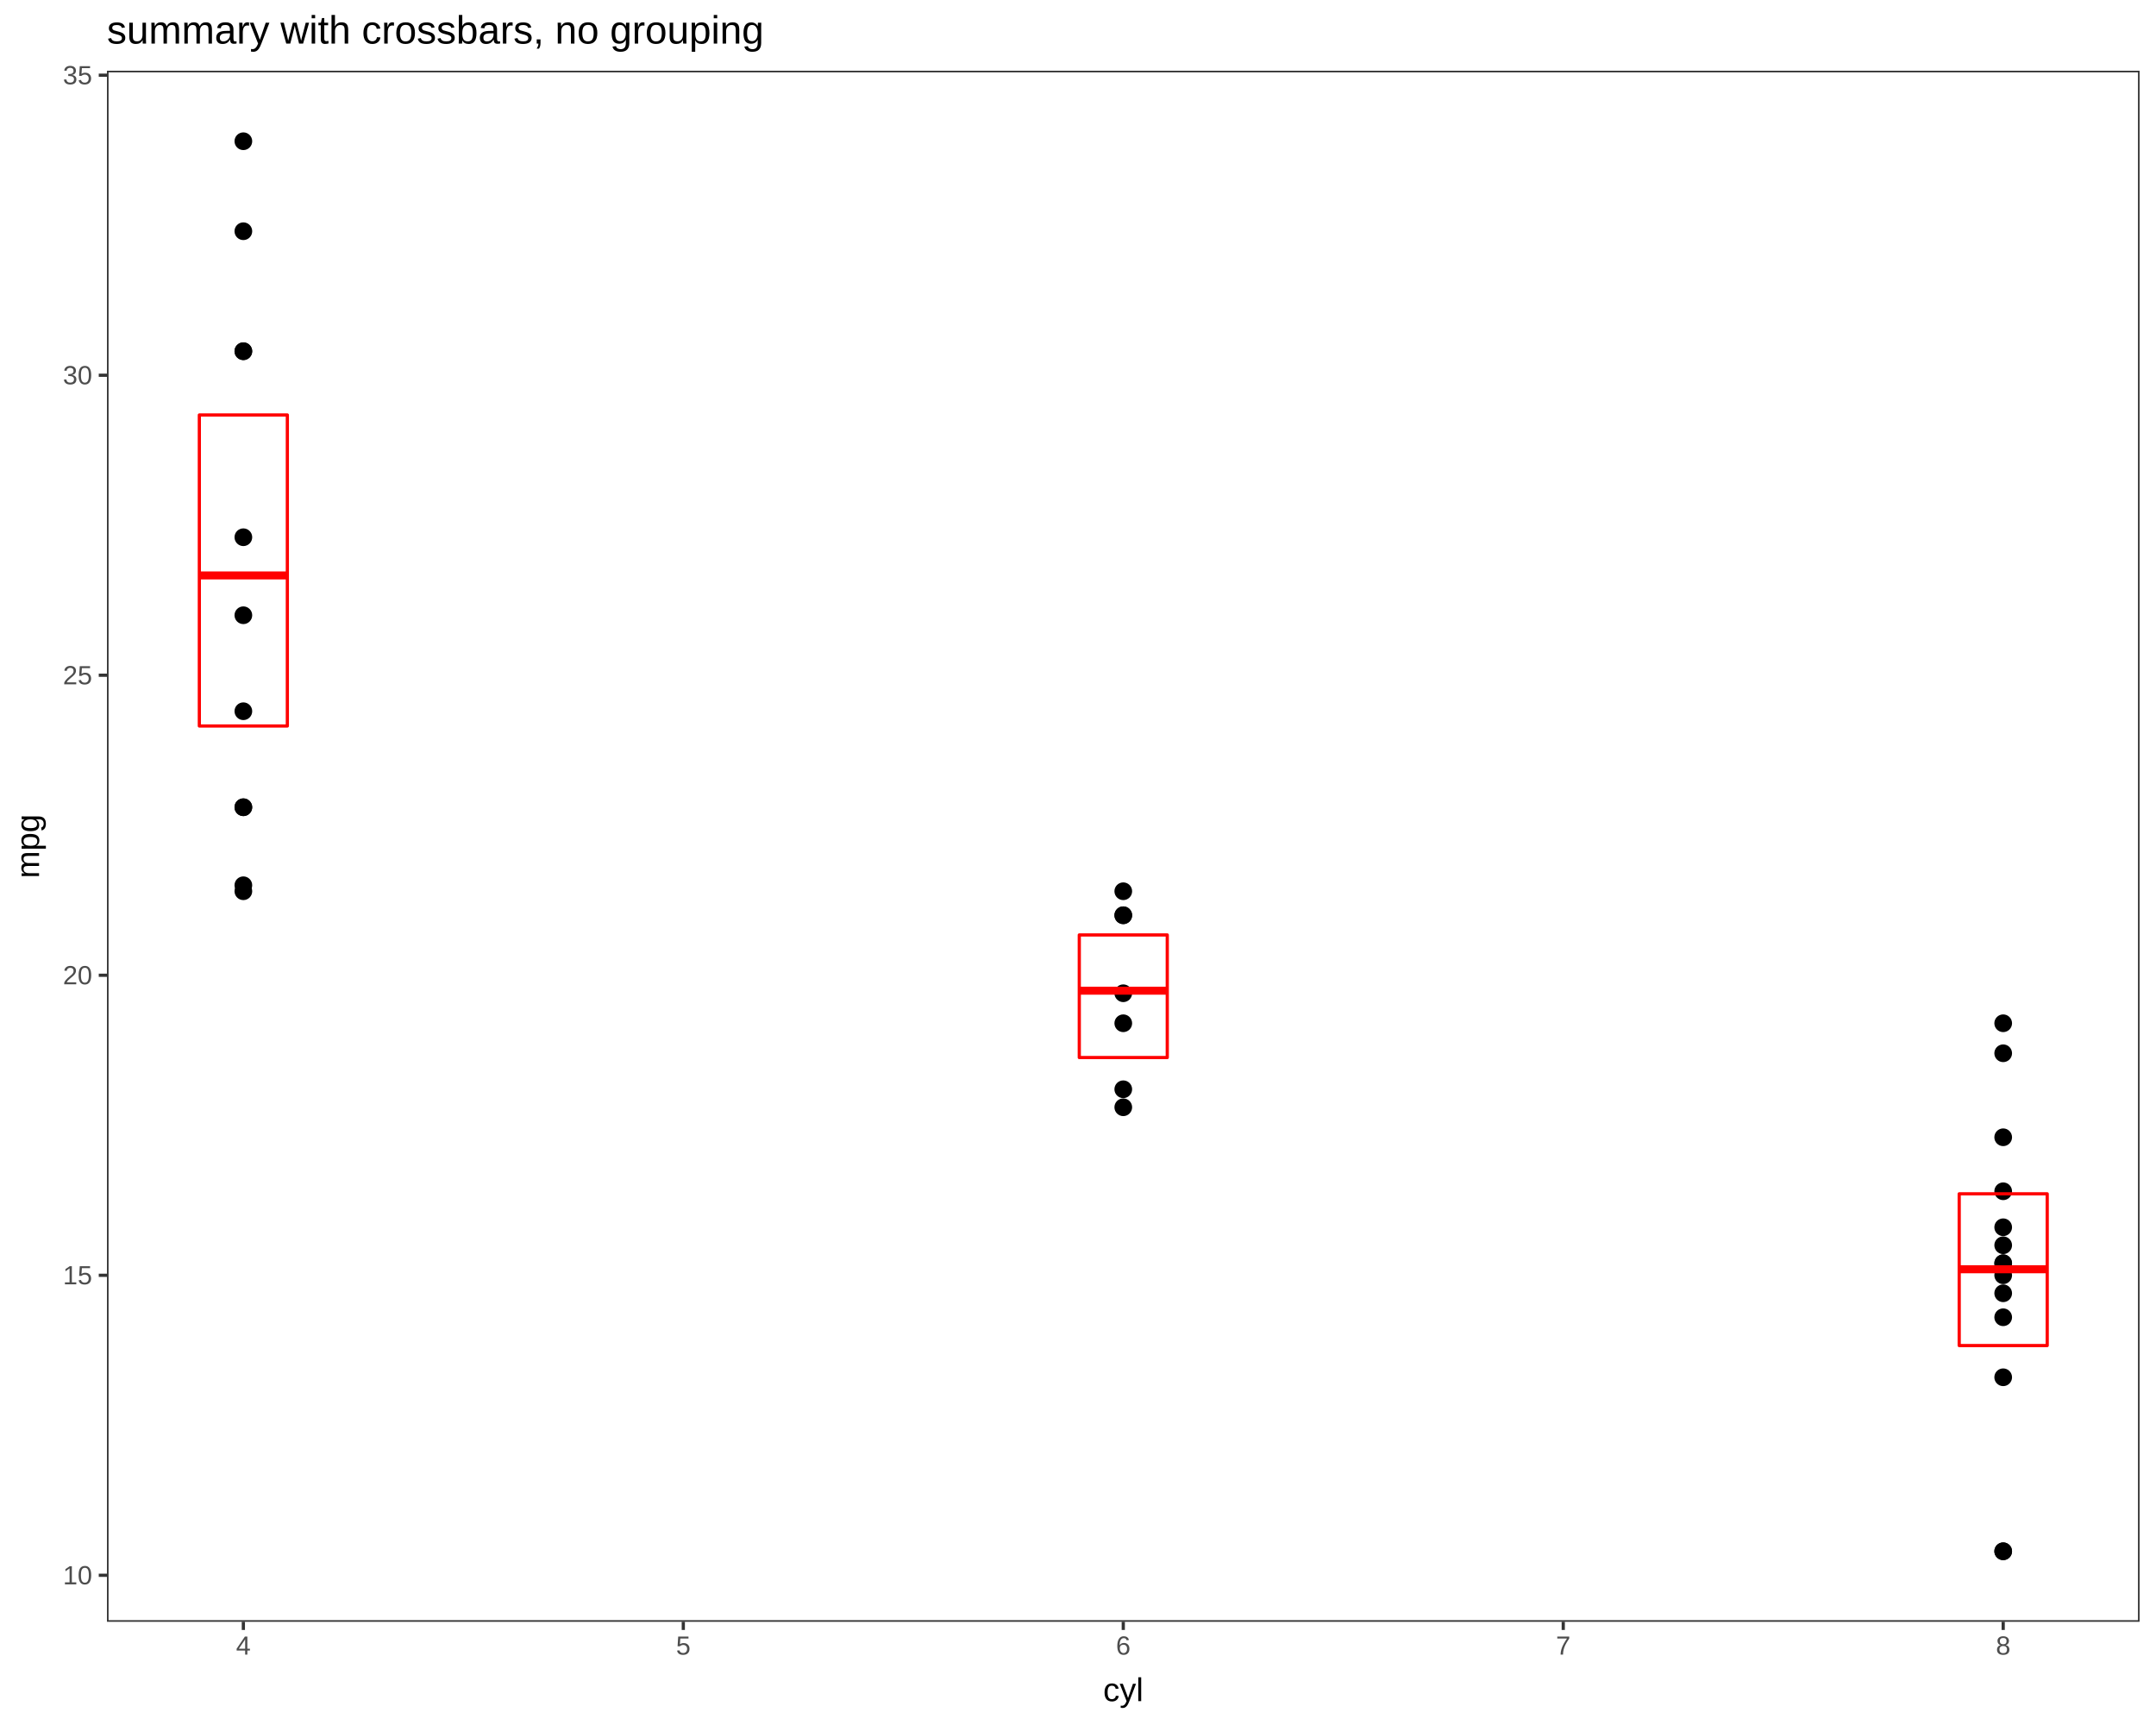
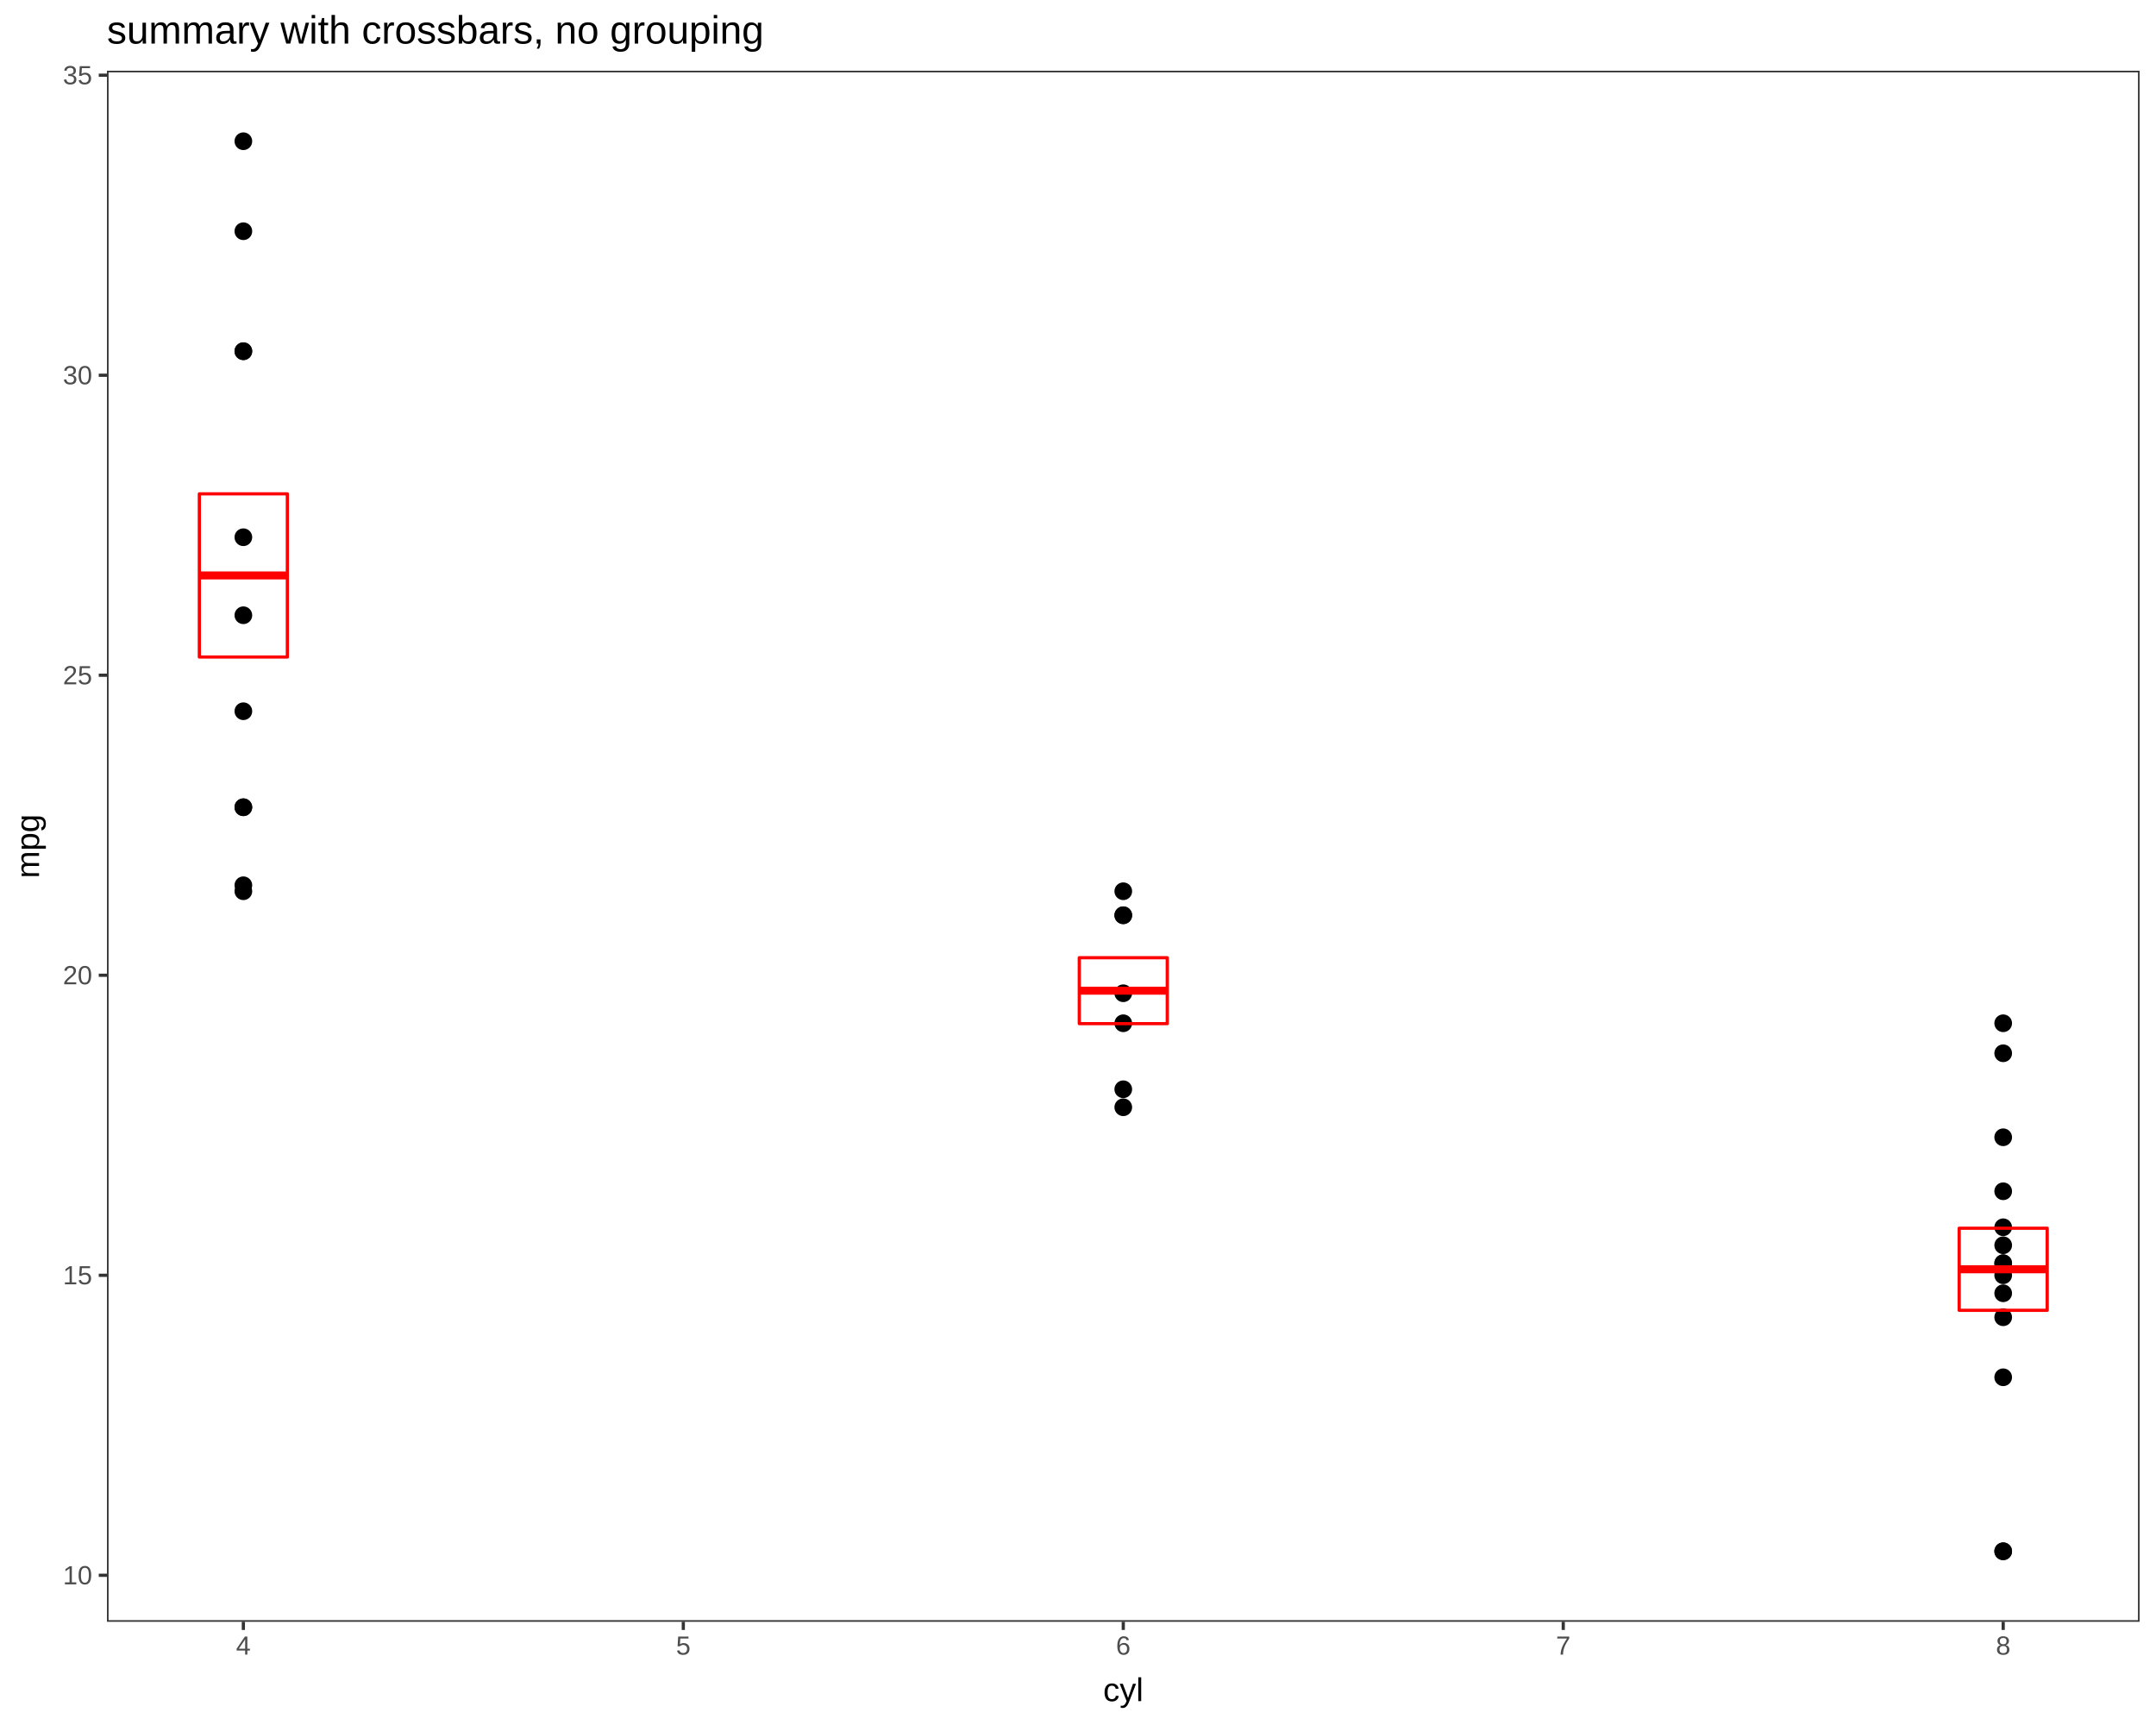
<svg xmlns="http://www.w3.org/2000/svg" viewBox="0 0 720.00 576.00">
  <defs>
    <style type="text/css">
    line, polyline, polygon, path, rect, circle {
      fill: none;
      stroke: #000000;
      stroke-linecap: round;
      stroke-linejoin: round;
      stroke-miterlimit: 10.00;
    }
  </style>
  </defs>
  <rect width="100%" height="100%" style="stroke: none; fill: #FFFFFF;" />
  <rect x="0.00" y="0.00" width="720.00" height="576.00" style="stroke-width: 1.07; stroke: #FFFFFF; fill: #FFFFFF;" />
  <defs>
    <clipPath id="cpMzUuNzJ8NzE0LjUyfDU0MS41M3wyMy42Mg==">
      <rect x="35.72" y="23.62" width="678.80" height="517.91" />
    </clipPath>
  </defs>
  <rect x="35.72" y="23.62" width="678.80" height="517.91" style="stroke-width: 1.07; stroke: none; fill: #FFFFFF;" clip-path="url(#cpMzUuNzJ8NzE0LjUyfDU0MS41M3wyMy42Mg==)" />
  <circle cx="375.12" cy="305.62" r="1.95pt" style="stroke-width: 0.71; fill: #000000;" clip-path="url(#cpMzUuNzJ8NzE0LjUyfDU0MS41M3wyMy42Mg==)" />
  <circle cx="375.12" cy="305.62" r="1.95pt" style="stroke-width: 0.71; fill: #000000;" clip-path="url(#cpMzUuNzJ8NzE0LjUyfDU0MS41M3wyMy42Mg==)" />
  <circle cx="81.27" cy="269.55" r="1.95pt" style="stroke-width: 0.71; fill: #000000;" clip-path="url(#cpMzUuNzJ8NzE0LjUyfDU0MS41M3wyMy42Mg==)" />
  <circle cx="375.12" cy="297.60" r="1.95pt" style="stroke-width: 0.71; fill: #000000;" clip-path="url(#cpMzUuNzJ8NzE0LjUyfDU0MS41M3wyMy42Mg==)" />
  <circle cx="668.97" cy="351.70" r="1.95pt" style="stroke-width: 0.71; fill: #000000;" clip-path="url(#cpMzUuNzJ8NzE0LjUyfDU0MS41M3wyMy42Mg==)" />
  <circle cx="375.12" cy="363.72" r="1.95pt" style="stroke-width: 0.71; fill: #000000;" clip-path="url(#cpMzUuNzJ8NzE0LjUyfDU0MS41M3wyMy42Mg==)" />
  <circle cx="668.97" cy="439.85" r="1.95pt" style="stroke-width: 0.71; fill: #000000;" clip-path="url(#cpMzUuNzJ8NzE0LjUyfDU0MS41M3wyMy42Mg==)" />
  <circle cx="81.27" cy="237.49" r="1.95pt" style="stroke-width: 0.71; fill: #000000;" clip-path="url(#cpMzUuNzJ8NzE0LjUyfDU0MS41M3wyMy42Mg==)" />
  <circle cx="81.27" cy="269.55" r="1.95pt" style="stroke-width: 0.71; fill: #000000;" clip-path="url(#cpMzUuNzJ8NzE0LjUyfDU0MS41M3wyMy42Mg==)" />
  <circle cx="375.12" cy="341.68" r="1.95pt" style="stroke-width: 0.71; fill: #000000;" clip-path="url(#cpMzUuNzJ8NzE0LjUyfDU0MS41M3wyMy42Mg==)" />
  <circle cx="375.12" cy="369.73" r="1.95pt" style="stroke-width: 0.71; fill: #000000;" clip-path="url(#cpMzUuNzJ8NzE0LjUyfDU0MS41M3wyMy42Mg==)" />
  <circle cx="668.97" cy="397.78" r="1.95pt" style="stroke-width: 0.71; fill: #000000;" clip-path="url(#cpMzUuNzJ8NzE0LjUyfDU0MS41M3wyMy42Mg==)" />
  <circle cx="668.97" cy="379.75" r="1.95pt" style="stroke-width: 0.71; fill: #000000;" clip-path="url(#cpMzUuNzJ8NzE0LjUyfDU0MS41M3wyMy42Mg==)" />
  <circle cx="668.97" cy="421.82" r="1.95pt" style="stroke-width: 0.71; fill: #000000;" clip-path="url(#cpMzUuNzJ8NzE0LjUyfDU0MS41M3wyMy42Mg==)" />
  <circle cx="668.97" cy="517.99" r="1.95pt" style="stroke-width: 0.71; fill: #000000;" clip-path="url(#cpMzUuNzJ8NzE0LjUyfDU0MS41M3wyMy42Mg==)" />
  <circle cx="668.97" cy="517.99" r="1.95pt" style="stroke-width: 0.71; fill: #000000;" clip-path="url(#cpMzUuNzJ8NzE0LjUyfDU0MS41M3wyMy42Mg==)" />
  <circle cx="668.97" cy="431.84" r="1.95pt" style="stroke-width: 0.71; fill: #000000;" clip-path="url(#cpMzUuNzJ8NzE0LjUyfDU0MS41M3wyMy42Mg==)" />
  <circle cx="81.27" cy="77.21" r="1.95pt" style="stroke-width: 0.71; fill: #000000;" clip-path="url(#cpMzUuNzJ8NzE0LjUyfDU0MS41M3wyMy42Mg==)" />
  <circle cx="81.27" cy="117.28" r="1.95pt" style="stroke-width: 0.71; fill: #000000;" clip-path="url(#cpMzUuNzJ8NzE0LjUyfDU0MS41M3wyMy42Mg==)" />
  <circle cx="81.27" cy="47.16" r="1.95pt" style="stroke-width: 0.71; fill: #000000;" clip-path="url(#cpMzUuNzJ8NzE0LjUyfDU0MS41M3wyMy42Mg==)" />
  <circle cx="81.27" cy="295.60" r="1.95pt" style="stroke-width: 0.71; fill: #000000;" clip-path="url(#cpMzUuNzJ8NzE0LjUyfDU0MS41M3wyMy42Mg==)" />
  <circle cx="668.97" cy="415.81" r="1.95pt" style="stroke-width: 0.71; fill: #000000;" clip-path="url(#cpMzUuNzJ8NzE0LjUyfDU0MS41M3wyMy42Mg==)" />
  <circle cx="668.97" cy="421.82" r="1.95pt" style="stroke-width: 0.71; fill: #000000;" clip-path="url(#cpMzUuNzJ8NzE0LjUyfDU0MS41M3wyMy42Mg==)" />
  <circle cx="668.97" cy="459.89" r="1.95pt" style="stroke-width: 0.71; fill: #000000;" clip-path="url(#cpMzUuNzJ8NzE0LjUyfDU0MS41M3wyMy42Mg==)" />
  <circle cx="668.97" cy="341.68" r="1.95pt" style="stroke-width: 0.71; fill: #000000;" clip-path="url(#cpMzUuNzJ8NzE0LjUyfDU0MS41M3wyMy42Mg==)" />
  <circle cx="81.27" cy="179.39" r="1.95pt" style="stroke-width: 0.71; fill: #000000;" clip-path="url(#cpMzUuNzJ8NzE0LjUyfDU0MS41M3wyMy42Mg==)" />
  <circle cx="81.27" cy="205.44" r="1.95pt" style="stroke-width: 0.71; fill: #000000;" clip-path="url(#cpMzUuNzJ8NzE0LjUyfDU0MS41M3wyMy42Mg==)" />
  <circle cx="81.27" cy="117.28" r="1.95pt" style="stroke-width: 0.71; fill: #000000;" clip-path="url(#cpMzUuNzJ8NzE0LjUyfDU0MS41M3wyMy42Mg==)" />
  <circle cx="668.97" cy="409.80" r="1.95pt" style="stroke-width: 0.71; fill: #000000;" clip-path="url(#cpMzUuNzJ8NzE0LjUyfDU0MS41M3wyMy42Mg==)" />
  <circle cx="375.12" cy="331.66" r="1.95pt" style="stroke-width: 0.71; fill: #000000;" clip-path="url(#cpMzUuNzJ8NzE0LjUyfDU0MS41M3wyMy42Mg==)" />
  <circle cx="668.97" cy="425.83" r="1.95pt" style="stroke-width: 0.71; fill: #000000;" clip-path="url(#cpMzUuNzJ8NzE0LjUyfDU0MS41M3wyMy42Mg==)" />
  <circle cx="81.27" cy="297.60" r="1.95pt" style="stroke-width: 0.71; fill: #000000;" clip-path="url(#cpMzUuNzJ8NzE0LjUyfDU0MS41M3wyMy42Mg==)" />
-   <polyline points="66.57,138.57 66.57,242.42 95.96,242.42 95.96,138.57 66.57,138.57 66.57,138.57 " style="stroke-width: 1.07; stroke: #FF0000;" clip-path="url(#cpMzUuNzJ8NzE0LjUyfDU0MS41M3wyMy42Mg==)" />
-   <polyline points="360.43,312.19 360.43,353.13 389.81,353.13 389.81,312.19 360.43,312.19 360.43,312.19 " style="stroke-width: 1.07; stroke: #FF0000;" clip-path="url(#cpMzUuNzJ8NzE0LjUyfDU0MS41M3wyMy42Mg==)" />
-   <polyline points="654.28,398.63 654.28,449.30 683.67,449.30 683.67,398.63 654.28,398.63 654.28,398.63 " style="stroke-width: 1.07; stroke: #FF0000;" clip-path="url(#cpMzUuNzJ8NzE0LjUyfDU0MS41M3wyMy42Mg==)" />
+   <polyline points="66.57,164.90 66.57,219.39 95.96,219.39 95.96,164.90 66.57,164.90 66.57,164.90 " style="stroke-width: 1.07; stroke: #FF0000;" clip-path="url(#cpMzUuNzJ8NzE0LjUyfDU0MS41M3wyMy42Mg==)" />
+   <polyline points="360.43,319.80 360.43,341.81 389.81,341.81 389.81,319.80 360.43,319.80 360.43,319.80 " style="stroke-width: 1.07; stroke: #FF0000;" clip-path="url(#cpMzUuNzJ8NzE0LjUyfDU0MS41M3wyMy42Mg==)" />
+   <polyline points="654.28,410.12 654.28,437.53 683.67,437.53 683.67,410.12 654.28,410.12 654.28,410.12 " style="stroke-width: 1.07; stroke: #FF0000;" clip-path="url(#cpMzUuNzJ8NzE0LjUyfDU0MS41M3wyMy42Mg==)" />
  <line x1="66.57" y1="192.14" x2="95.96" y2="192.14" style="stroke-width: 2.67; stroke: #FF0000; stroke-linecap: butt;" clip-path="url(#cpMzUuNzJ8NzE0LjUyfDU0MS41M3wyMy42Mg==)" />
  <line x1="360.43" y1="330.80" x2="389.81" y2="330.80" style="stroke-width: 2.67; stroke: #FF0000; stroke-linecap: butt;" clip-path="url(#cpMzUuNzJ8NzE0LjUyfDU0MS41M3wyMy42Mg==)" />
  <line x1="654.28" y1="423.82" x2="683.67" y2="423.82" style="stroke-width: 2.67; stroke: #FF0000; stroke-linecap: butt;" clip-path="url(#cpMzUuNzJ8NzE0LjUyfDU0MS41M3wyMy42Mg==)" />
  <rect x="35.72" y="23.62" width="678.80" height="517.91" style="stroke-width: 1.07; stroke: #333333;" clip-path="url(#cpMzUuNzJ8NzE0LjUyfDU0MS41M3wyMy42Mg==)" />
  <defs>
    <clipPath id="cpMC4wMHw3MjAuMDB8NTc2LjAwfDAuMDA=">
      <rect x="0.00" y="0.00" width="720.00" height="576.00" />
    </clipPath>
  </defs>
  <g clip-path="url(#cpMC4wMHw3MjAuMDB8NTc2LjAwfDAuMDA=)">
    <text x="21.01" y="529.03" style="font-size: 8.80px; fill: #4D4D4D; font-family: Liberation Sans;" textLength="9.78px" lengthAdjust="spacingAndGlyphs">10</text>
  </g>
  <g clip-path="url(#cpMC4wMHw3MjAuMDB8NTc2LjAwfDAuMDA=)">
    <text x="21.01" y="428.85" style="font-size: 8.80px; fill: #4D4D4D; font-family: Liberation Sans;" textLength="9.78px" lengthAdjust="spacingAndGlyphs">15</text>
  </g>
  <g clip-path="url(#cpMC4wMHw3MjAuMDB8NTc2LjAwfDAuMDA=)">
    <text x="21.01" y="328.67" style="font-size: 8.80px; fill: #4D4D4D; font-family: Liberation Sans;" textLength="9.78px" lengthAdjust="spacingAndGlyphs">20</text>
  </g>
  <g clip-path="url(#cpMC4wMHw3MjAuMDB8NTc2LjAwfDAuMDA=)">
    <text x="21.01" y="228.50" style="font-size: 8.80px; fill: #4D4D4D; font-family: Liberation Sans;" textLength="9.78px" lengthAdjust="spacingAndGlyphs">25</text>
  </g>
  <g clip-path="url(#cpMC4wMHw3MjAuMDB8NTc2LjAwfDAuMDA=)">
    <text x="21.01" y="128.32" style="font-size: 8.80px; fill: #4D4D4D; font-family: Liberation Sans;" textLength="9.78px" lengthAdjust="spacingAndGlyphs">30</text>
  </g>
  <g clip-path="url(#cpMC4wMHw3MjAuMDB8NTc2LjAwfDAuMDA=)">
    <text x="21.01" y="28.14" style="font-size: 8.80px; fill: #4D4D4D; font-family: Liberation Sans;" textLength="9.78px" lengthAdjust="spacingAndGlyphs">35</text>
  </g>
  <polyline points="32.98,526.00 35.72,526.00 " style="stroke-width: 1.07; stroke: #333333; stroke-linecap: butt;" clip-path="url(#cpMC4wMHw3MjAuMDB8NTc2LjAwfDAuMDA=)" />
  <polyline points="32.98,425.83 35.72,425.83 " style="stroke-width: 1.07; stroke: #333333; stroke-linecap: butt;" clip-path="url(#cpMC4wMHw3MjAuMDB8NTc2LjAwfDAuMDA=)" />
  <polyline points="32.98,325.65 35.72,325.65 " style="stroke-width: 1.07; stroke: #333333; stroke-linecap: butt;" clip-path="url(#cpMC4wMHw3MjAuMDB8NTc2LjAwfDAuMDA=)" />
  <polyline points="32.98,225.47 35.72,225.47 " style="stroke-width: 1.07; stroke: #333333; stroke-linecap: butt;" clip-path="url(#cpMC4wMHw3MjAuMDB8NTc2LjAwfDAuMDA=)" />
  <polyline points="32.98,125.30 35.72,125.30 " style="stroke-width: 1.07; stroke: #333333; stroke-linecap: butt;" clip-path="url(#cpMC4wMHw3MjAuMDB8NTc2LjAwfDAuMDA=)" />
  <polyline points="32.98,25.12 35.72,25.12 " style="stroke-width: 1.07; stroke: #333333; stroke-linecap: butt;" clip-path="url(#cpMC4wMHw3MjAuMDB8NTc2LjAwfDAuMDA=)" />
  <polyline points="81.27,544.27 81.27,541.53 " style="stroke-width: 1.07; stroke: #333333; stroke-linecap: butt;" clip-path="url(#cpMC4wMHw3MjAuMDB8NTc2LjAwfDAuMDA=)" />
  <polyline points="228.19,544.27 228.19,541.53 " style="stroke-width: 1.07; stroke: #333333; stroke-linecap: butt;" clip-path="url(#cpMC4wMHw3MjAuMDB8NTc2LjAwfDAuMDA=)" />
  <polyline points="375.12,544.27 375.12,541.53 " style="stroke-width: 1.07; stroke: #333333; stroke-linecap: butt;" clip-path="url(#cpMC4wMHw3MjAuMDB8NTc2LjAwfDAuMDA=)" />
  <polyline points="522.05,544.27 522.05,541.53 " style="stroke-width: 1.07; stroke: #333333; stroke-linecap: butt;" clip-path="url(#cpMC4wMHw3MjAuMDB8NTc2LjAwfDAuMDA=)" />
  <polyline points="668.97,544.27 668.97,541.53 " style="stroke-width: 1.07; stroke: #333333; stroke-linecap: butt;" clip-path="url(#cpMC4wMHw3MjAuMDB8NTc2LjAwfDAuMDA=)" />
  <g clip-path="url(#cpMC4wMHw3MjAuMDB8NTc2LjAwfDAuMDA=)">
    <text x="78.82" y="552.51" style="font-size: 8.80px; fill: #4D4D4D; font-family: Liberation Sans;" textLength="4.89px" lengthAdjust="spacingAndGlyphs">4</text>
  </g>
  <g clip-path="url(#cpMC4wMHw3MjAuMDB8NTc2LjAwfDAuMDA=)">
    <text x="225.75" y="552.51" style="font-size: 8.80px; fill: #4D4D4D; font-family: Liberation Sans;" textLength="4.89px" lengthAdjust="spacingAndGlyphs">5</text>
  </g>
  <g clip-path="url(#cpMC4wMHw3MjAuMDB8NTc2LjAwfDAuMDA=)">
    <text x="372.67" y="552.51" style="font-size: 8.80px; fill: #4D4D4D; font-family: Liberation Sans;" textLength="4.89px" lengthAdjust="spacingAndGlyphs">6</text>
  </g>
  <g clip-path="url(#cpMC4wMHw3MjAuMDB8NTc2LjAwfDAuMDA=)">
    <text x="519.60" y="552.51" style="font-size: 8.80px; fill: #4D4D4D; font-family: Liberation Sans;" textLength="4.89px" lengthAdjust="spacingAndGlyphs">7</text>
  </g>
  <g clip-path="url(#cpMC4wMHw3MjAuMDB8NTc2LjAwfDAuMDA=)">
    <text x="666.53" y="552.51" style="font-size: 8.80px; fill: #4D4D4D; font-family: Liberation Sans;" textLength="4.89px" lengthAdjust="spacingAndGlyphs">8</text>
  </g>
  <g clip-path="url(#cpMC4wMHw3MjAuMDB8NTc2LjAwfDAuMDA=)">
    <text x="368.40" y="568.04" style="font-size: 11.00px; font-family: Liberation Sans;" textLength="13.44px" lengthAdjust="spacingAndGlyphs">cyl</text>
  </g>
  <g clip-path="url(#cpMC4wMHw3MjAuMDB8NTc2LjAwfDAuMDA=)">
    <text transform="translate(13.04,293.28) rotate(-90)" style="font-size: 11.00px; font-family: Liberation Sans;" textLength="21.41px" lengthAdjust="spacingAndGlyphs">mpg</text>
  </g>
  <g clip-path="url(#cpMC4wMHw3MjAuMDB8NTc2LjAwfDAuMDA=)">
    <text x="35.72" y="14.56" style="font-size: 13.20px; font-family: Liberation Sans;" textLength="219.03px" lengthAdjust="spacingAndGlyphs">summary with crossbars, no grouping</text>
  </g>
</svg>
